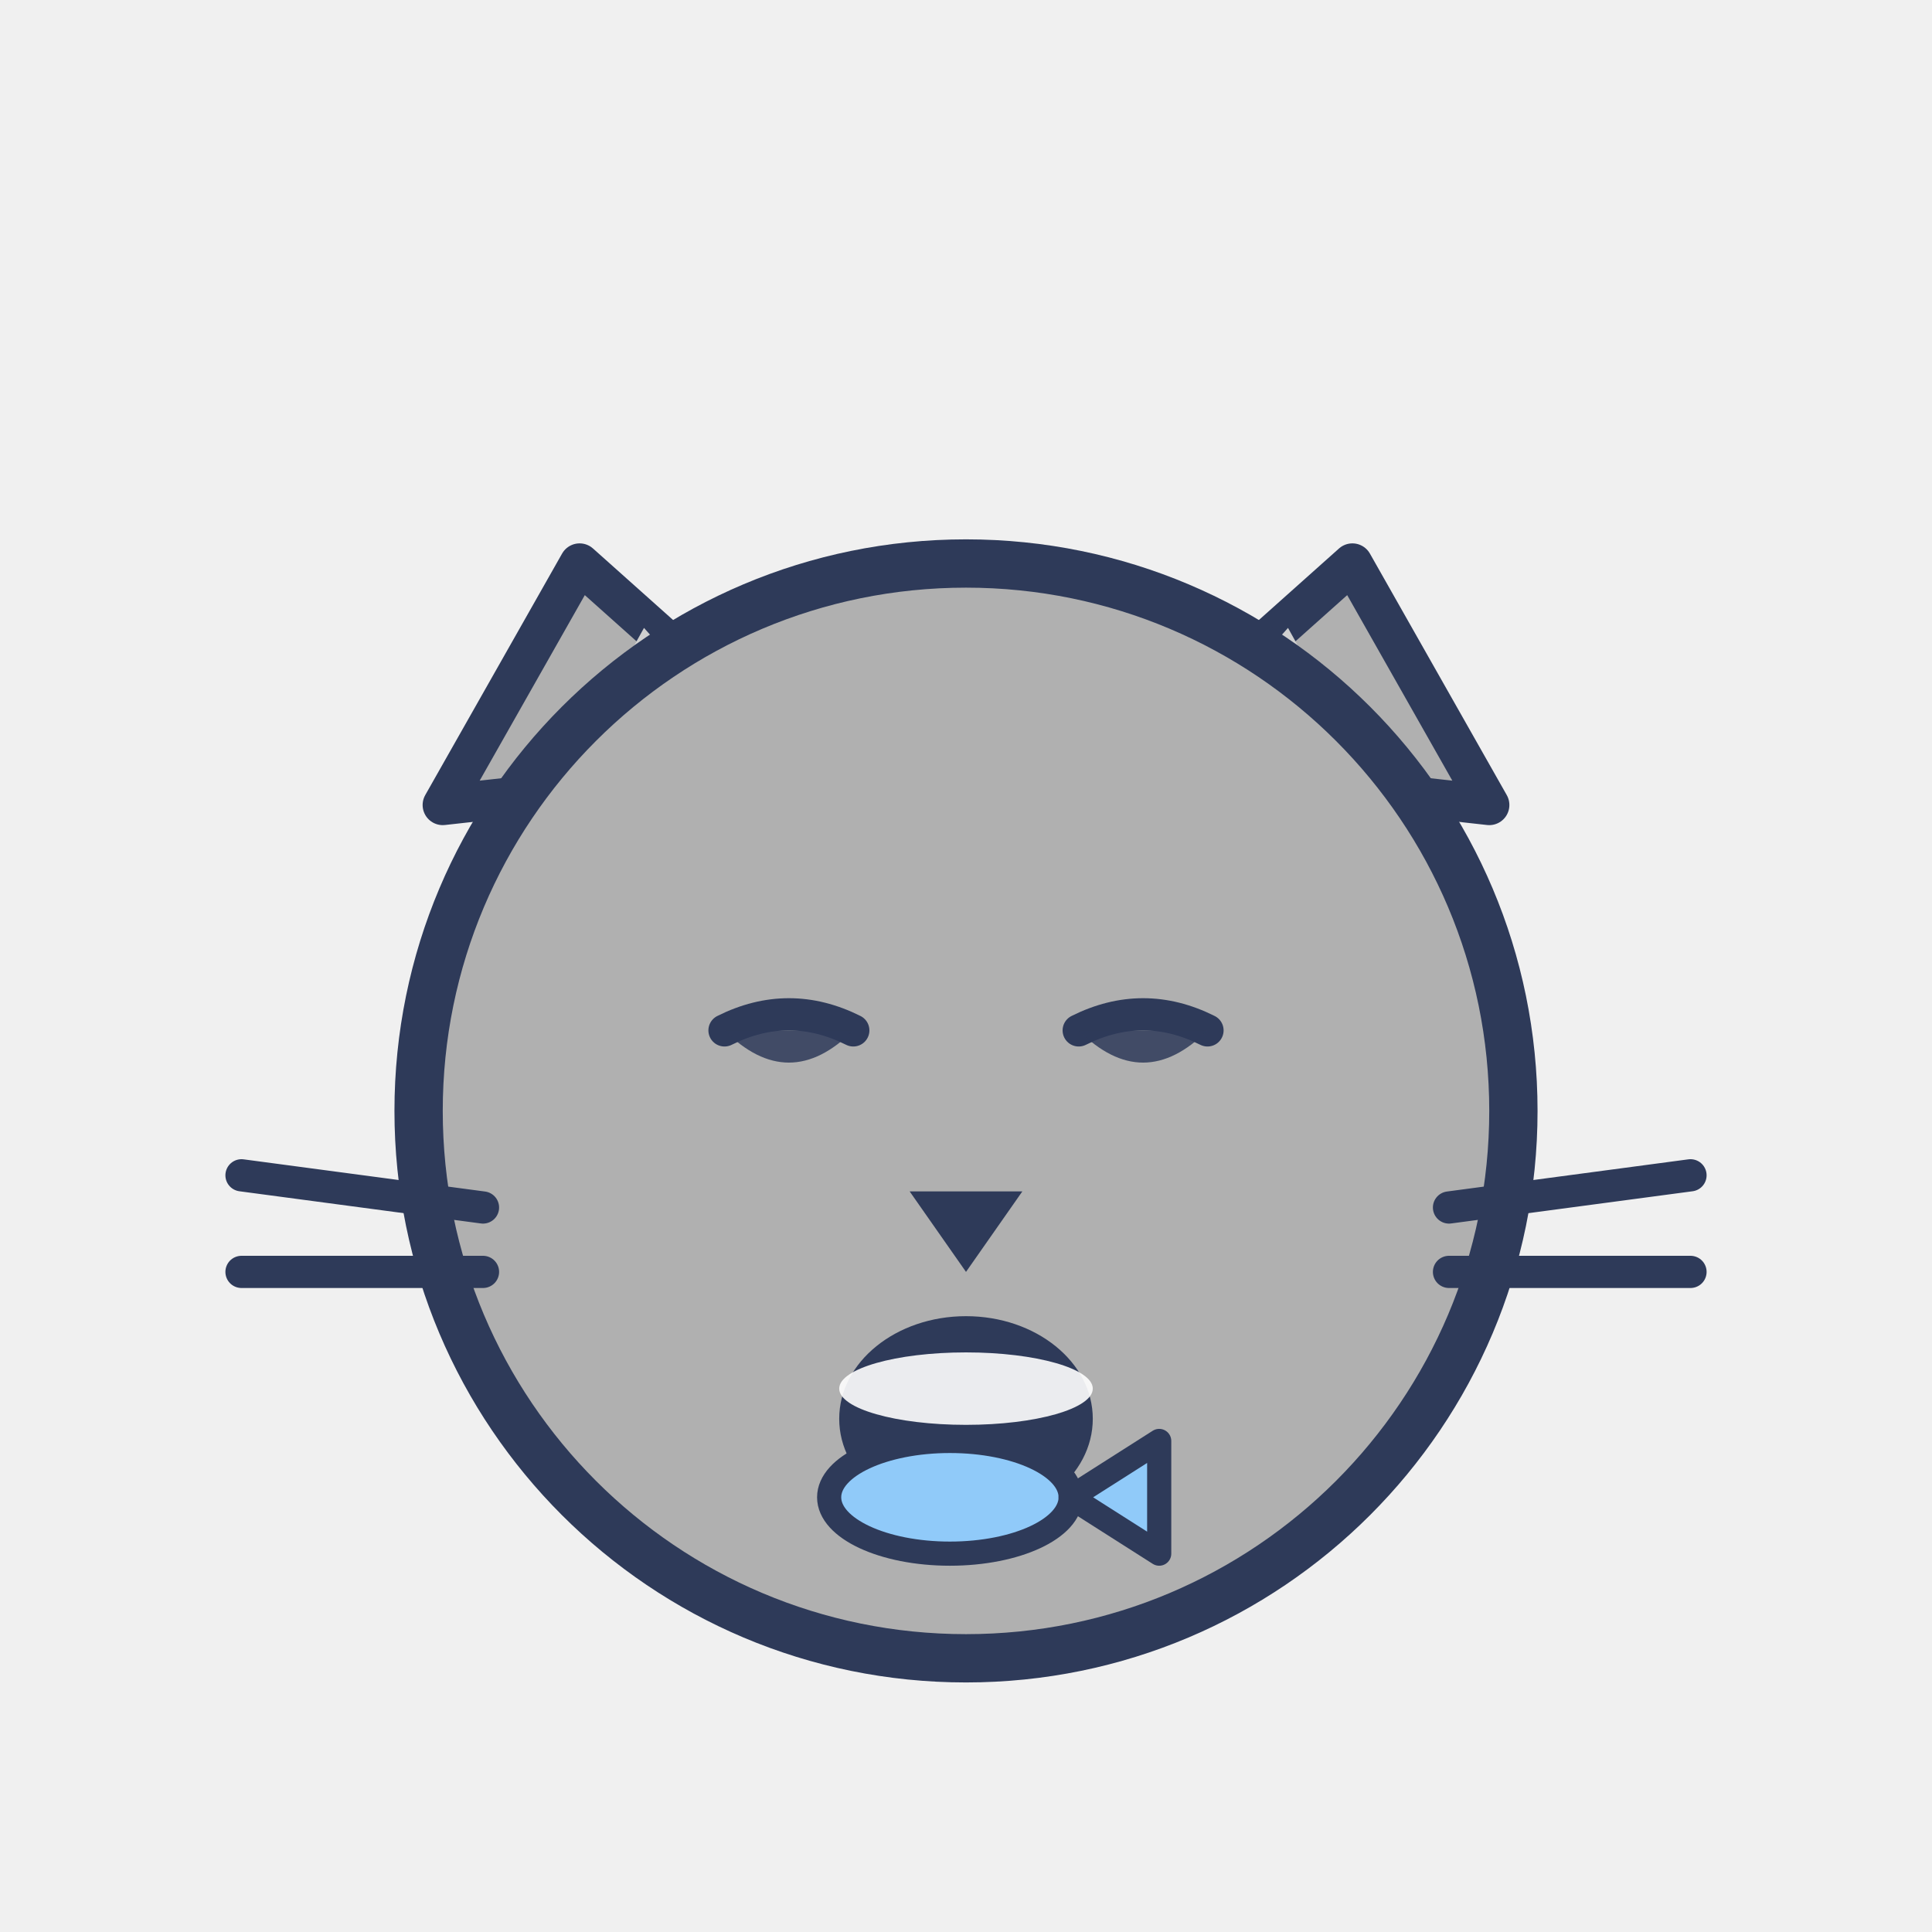
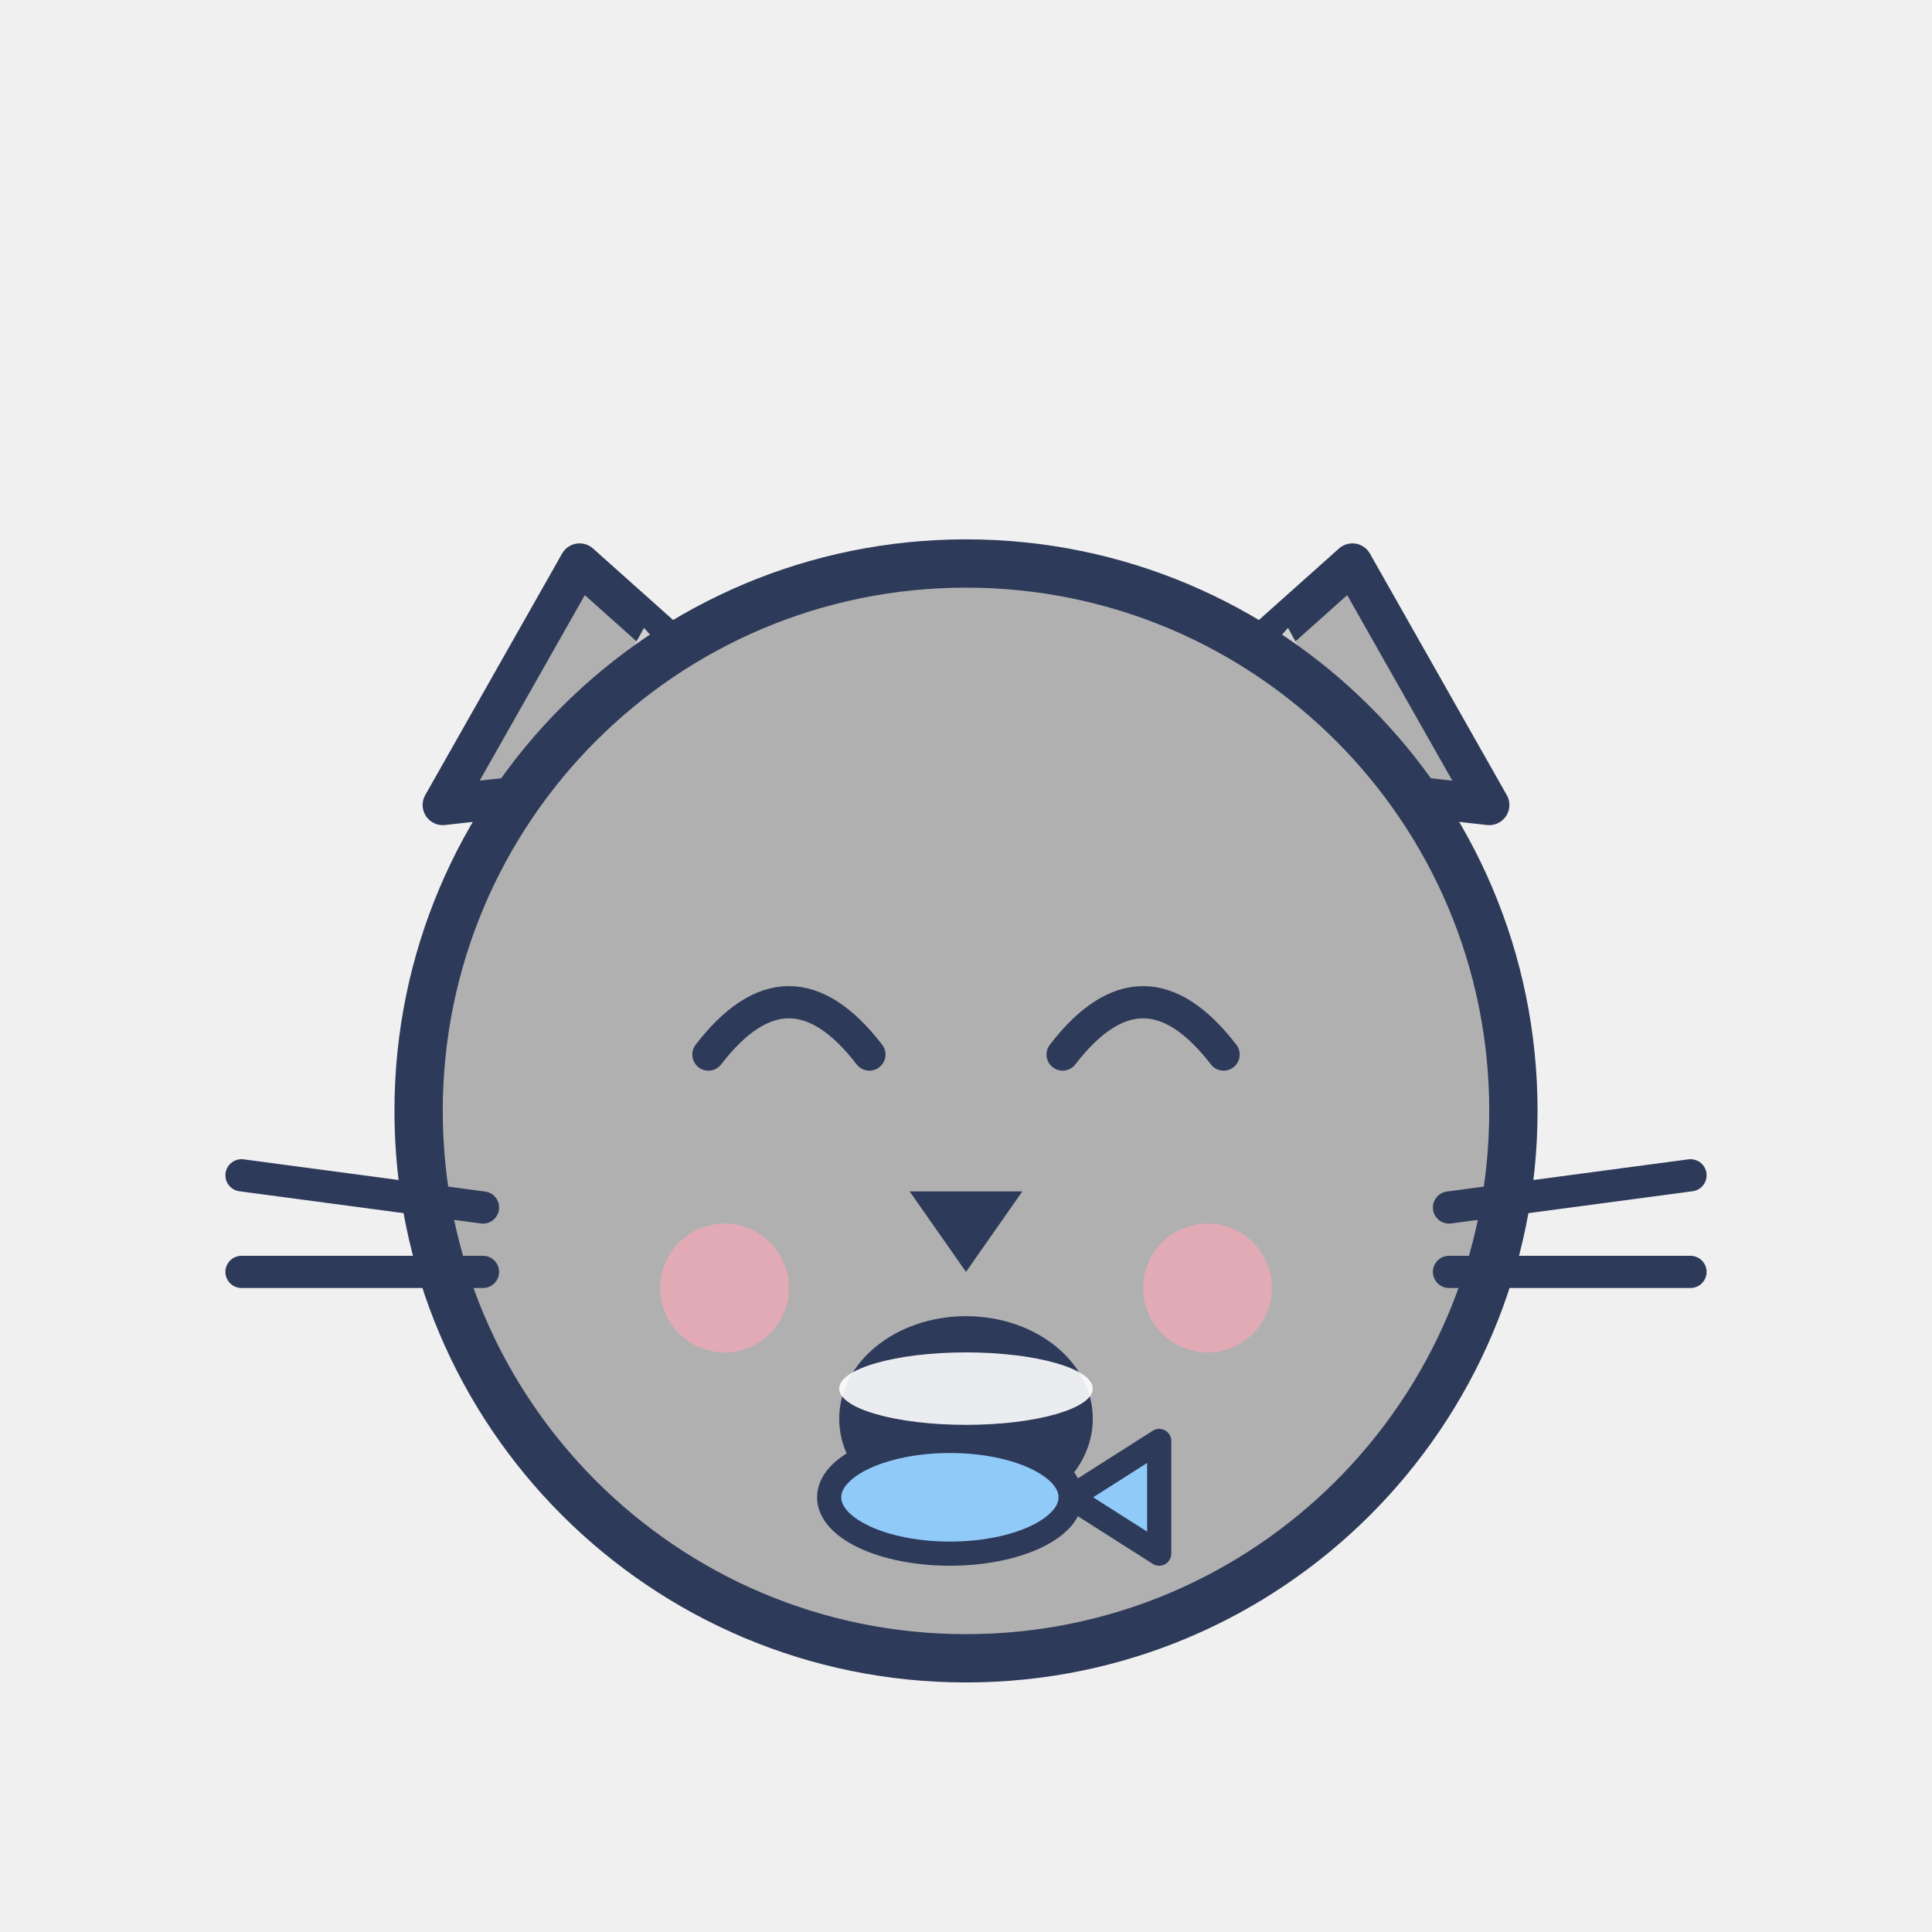
<svg xmlns="http://www.w3.org/2000/svg" viewBox="0 0 240 240" width="240" height="240">
  <defs>
    <linearGradient id="rainbowGrad" x1="0%" y1="0%" x2="100%" y2="100%">
      <stop offset="0%" stop-color="#E53935" />
      <stop offset="20%" stop-color="#FB8C00" />
      <stop offset="40%" stop-color="#FDD835" />
      <stop offset="60%" stop-color="#43A047" />
      <stop offset="80%" stop-color="#1E88E5" />
      <stop offset="100%" stop-color="#8E24AA" />
    </linearGradient>
  </defs>
  <g>
    <g>
      <polygon points="72,70 100,95 55,100" fill="#B0B0B0" stroke="#2E3A59" stroke-width="5" stroke-linejoin="round" />
      <polygon points="80,78 96,96 70,96" fill="rgb(208,208,208)" />
    </g>
    <g>
      <polygon points="168,70 140,95 185,100" fill="#B0B0B0" stroke="#2E3A59" stroke-width="5" stroke-linejoin="round" />
      <polygon points="160,78 144,96 170,96" fill="rgb(208,208,208)" />
    </g>
    <circle cx="120" cy="138" r="68" fill="#B0B0B0" stroke="#2E3A59" stroke-width="6" />
-     <path d="M90 128 Q98 124 106 128" stroke="#2E3A59" stroke-width="4" fill="none" stroke-linecap="round" />
-     <path d="M90 128 Q98 136 106 128" fill="#2E3A59" opacity="0.85" />
-     <path d="M134 128 Q142 124 150 128" stroke="#2E3A59" stroke-width="4" fill="none" stroke-linecap="round" />
-     <path d="M134 128 Q142 136 150 128" fill="#2E3A59" opacity="0.85" />
+     <path d="M88 131 Q98 118 108 131" stroke="#2E3A59" stroke-width="4" fill="none" stroke-linecap="round" />
+     <path d="M132 131 Q142 118 152 131" stroke="#2E3A59" stroke-width="4" fill="none" stroke-linecap="round" />
    <polygon points="113,148 127,148 120,158" fill="#2E3A59" />
    <path d="M60,150 L30,146 M60,158 L30,158 M180,150 L210,146 M180,158 L210,158" stroke="#2E3A59" stroke-width="4" stroke-linecap="round" />
    <ellipse cx="120" cy="176.25" rx="15.75" ry="12.75" fill="#2E3A59" />
    <ellipse cx="120" cy="172.5" rx="15.75" ry="4.5" fill="#fff" opacity="0.9" />
  </g>
+   <circle cx="90" cy="160" r="8" fill="#F7A8B8" opacity="0.7" />
+   <circle cx="150" cy="160" r="8" fill="#F7A8B8" opacity="0.7" />
  <g transform="translate(118,186)">
    <ellipse cx="0" cy="0" rx="15" ry="7" fill="#90CAF9" stroke="#2E3A59" stroke-width="3" />
    <polygon points="15,0 26,-7 26,7" fill="#90CAF9" stroke="#2E3A59" stroke-width="3" stroke-linejoin="round" />
  </g>
</svg>
